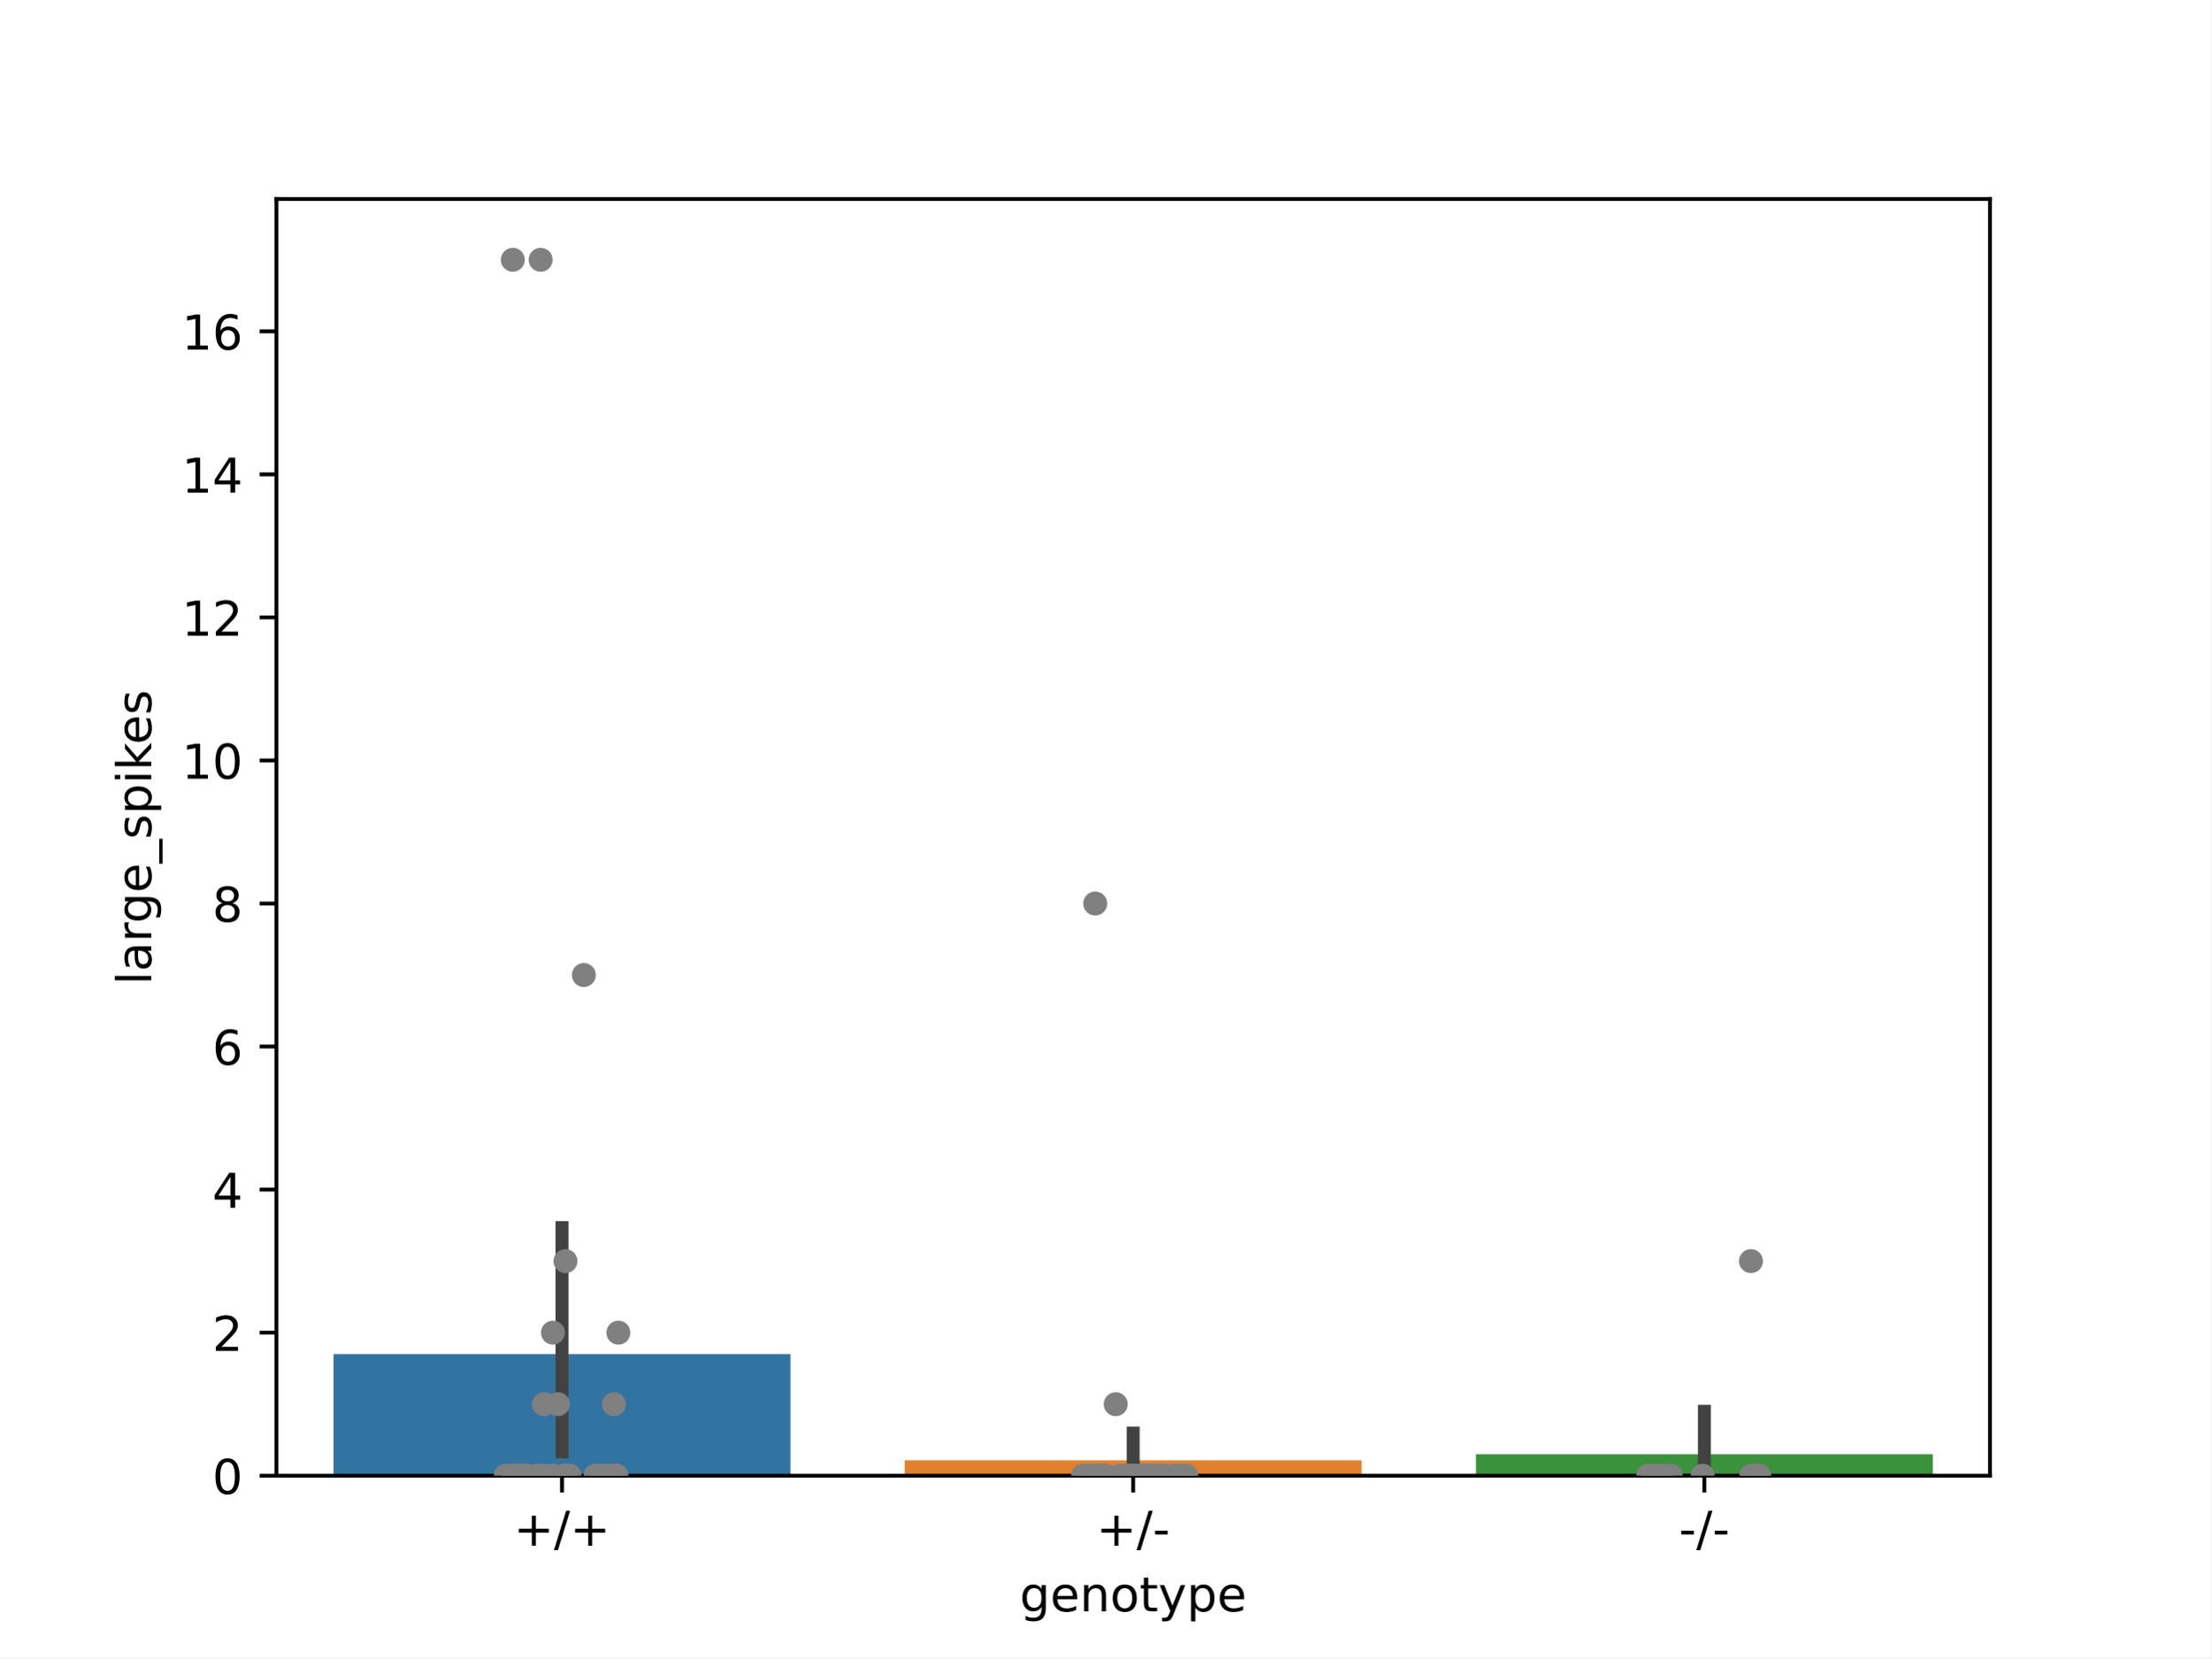
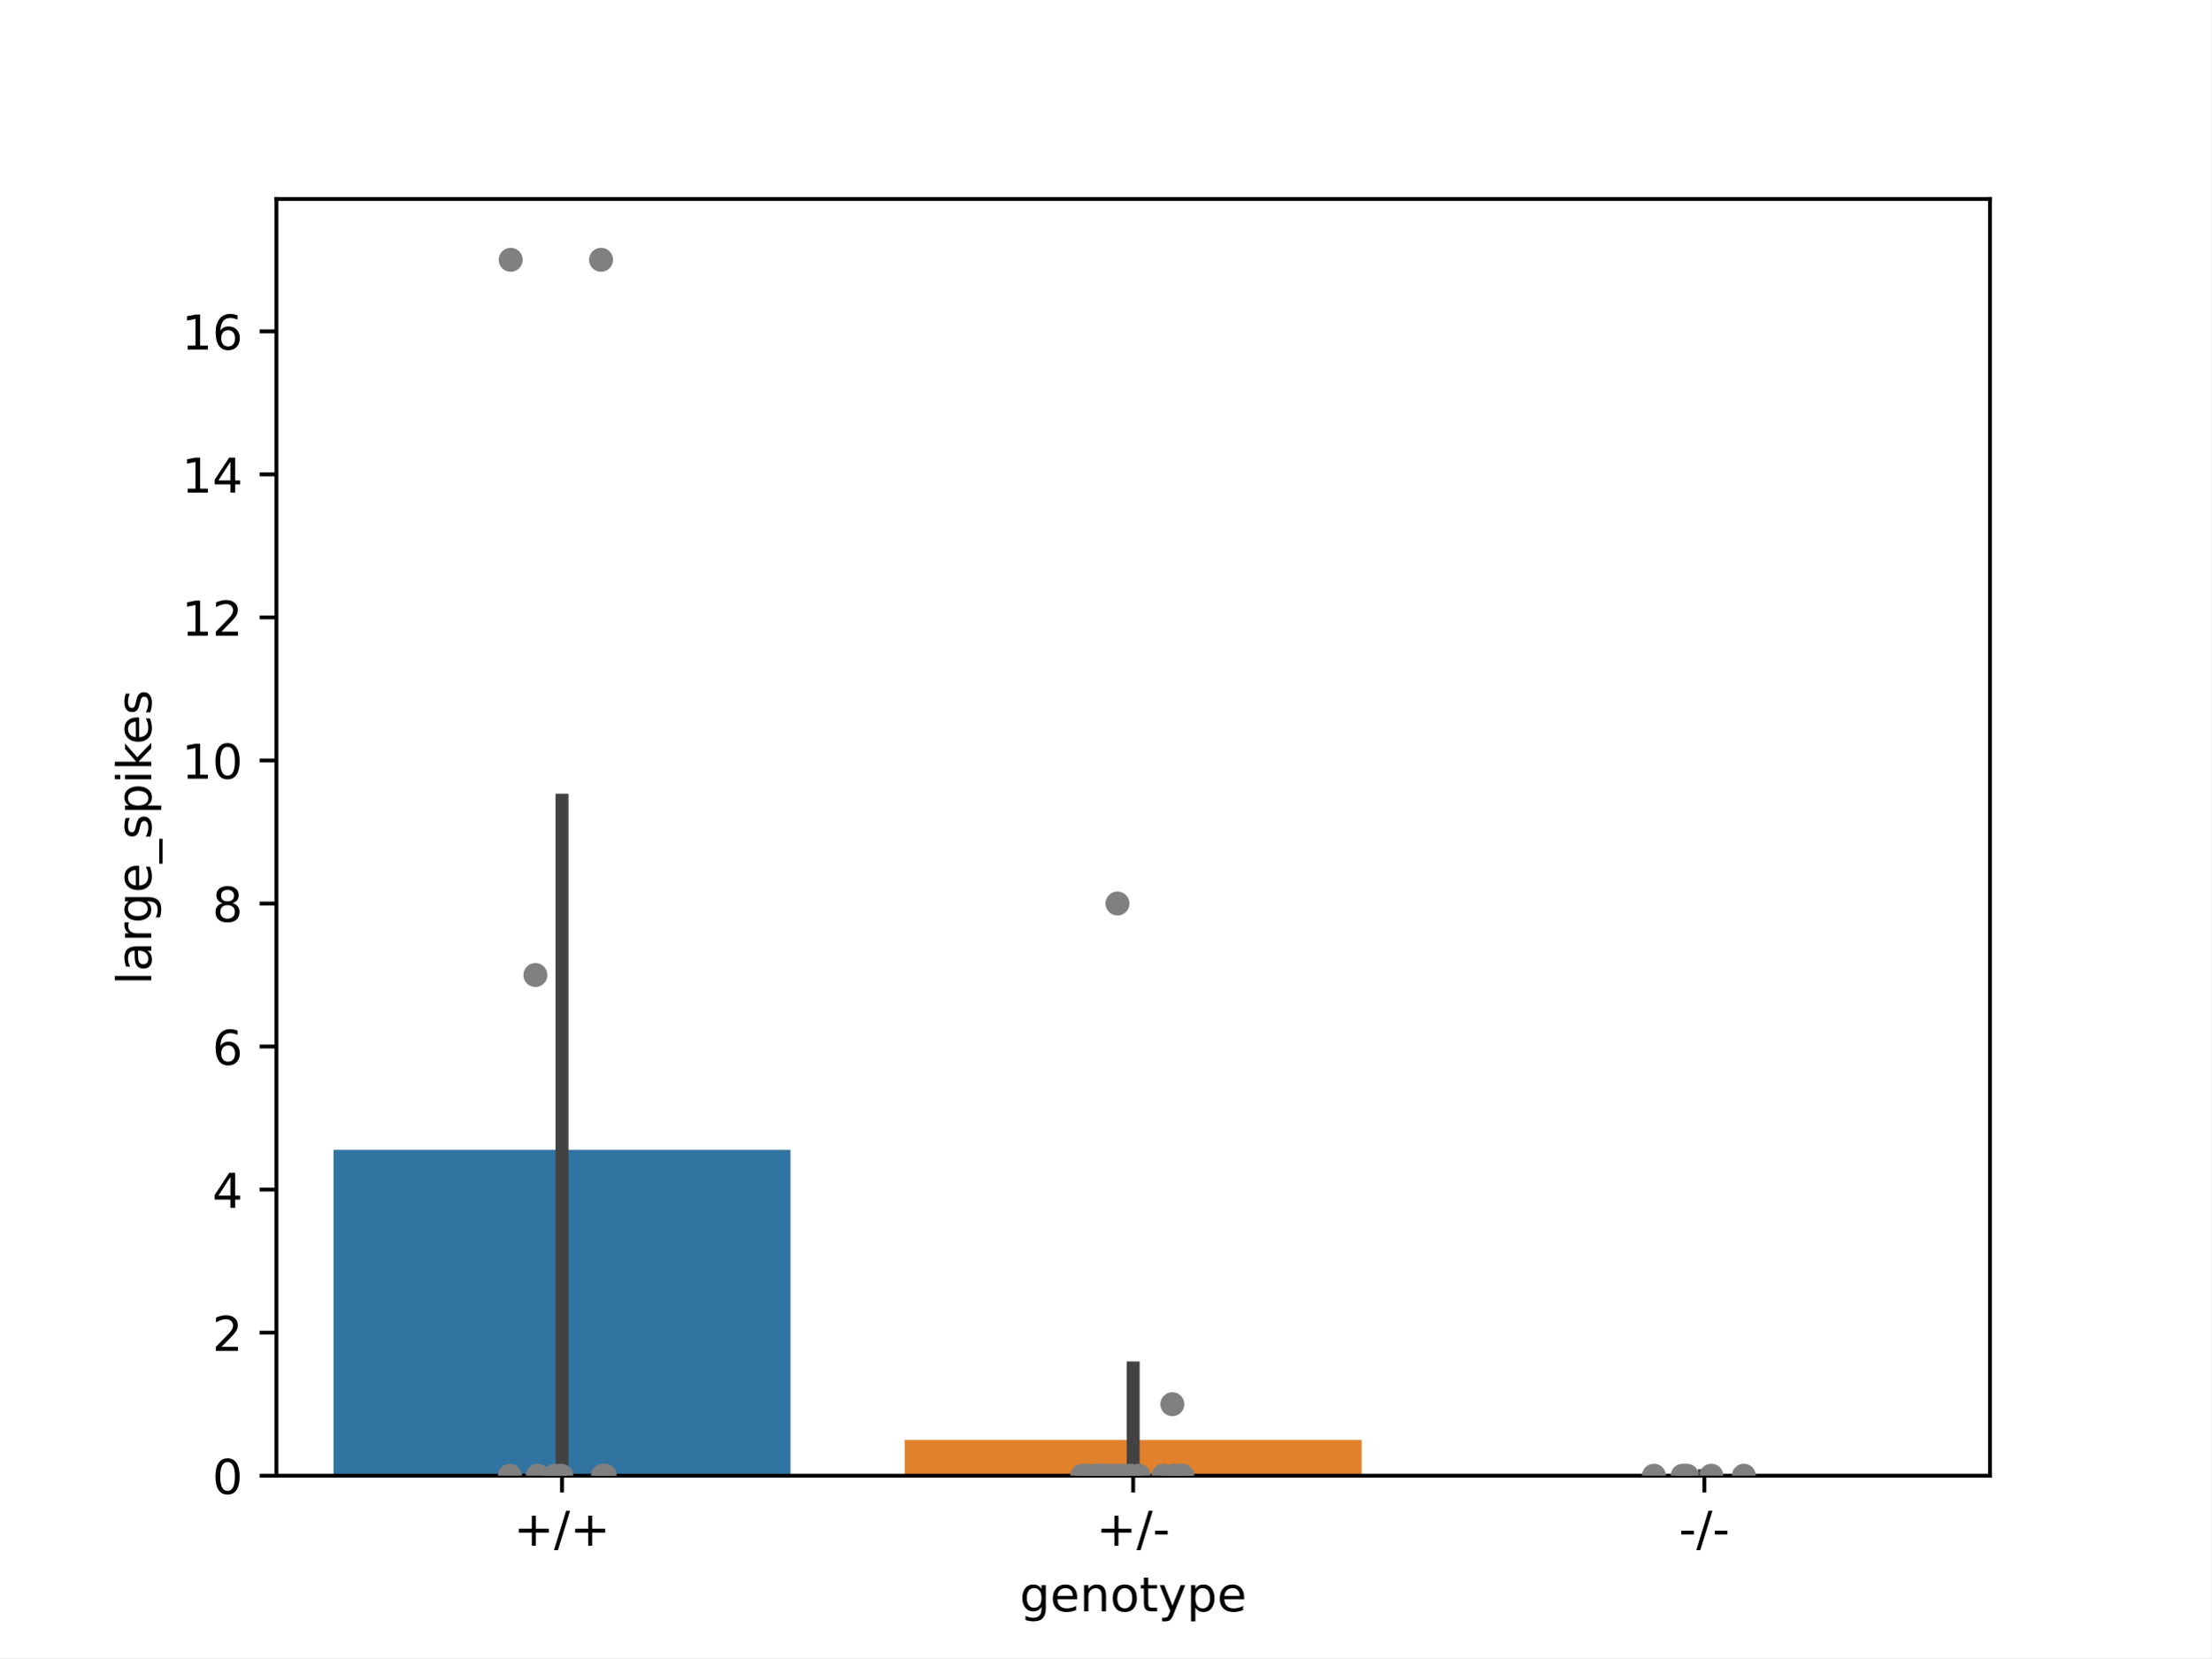
<svg xmlns="http://www.w3.org/2000/svg" xmlns:xlink="http://www.w3.org/1999/xlink" width="460.8pt" height="345.6pt" viewBox="0 0 460.8 345.6" version="1.1">
  <defs>
    <style type="text/css">*{stroke-linejoin: round; stroke-linecap: butt}</style>
  </defs>
  <g id="figure_1">
    <g id="patch_1">
      <path d="M 0 345.6  L 460.8 345.6  L 460.8 0  L 0 0  z " style="fill: #ffffff" />
    </g>
    <g id="axes_1">
      <g id="patch_2">
        <path d="M 57.6 307.584  L 414.72 307.584  L 414.72 41.472  L 57.6 41.472  z " style="fill: #ffffff" />
      </g>
      <g id="patch_3">
-         <path d="M 69.504 307.584  L 164.736 307.584  L 164.736 282.24  L 69.504 282.24  z " clip-path="url(#p59c60a6f18)" style="fill: #3274a1" />
+         <path d="M 69.504 307.584  L 164.736 307.584  L 164.736 239.669  L 69.504 239.669  z " clip-path="url(#p7a2592d3d5)" style="fill: #3274a1" />
      </g>
      <g id="patch_4">
-         <path d="M 188.544 307.584  L 283.776 307.584  L 283.776 304.389  L 188.544 304.389  z " clip-path="url(#p59c60a6f18)" style="fill: #e1812c" />
+         <path d="M 188.544 307.584  L 283.776 307.584  L 283.776 300.13  L 188.544 300.13  z " clip-path="url(#p7a2592d3d5)" style="fill: #e1812c" />
      </g>
      <g id="patch_5">
-         <path d="M 307.584 307.584  L 402.816 307.584  L 402.816 303.112  L 307.584 303.112  z " clip-path="url(#p59c60a6f18)" style="fill: #3a923a" />
+         <path d="M 307.584 307.584  L 402.816 307.584  L 402.816 307.584  L 307.584 307.584  z " clip-path="url(#p7a2592d3d5)" style="fill: #3a923a" />
      </g>
      <g id="matplotlib.axis_1">
        <g id="xtick_1">
          <g id="line2d_1">
            <defs>
-               <path id="mc6d1942ae8" d="M 0 0  L 0 3.5  " style="stroke: #000000; stroke-width: 0.8" />
+               <path id="m6c8122b949" d="M 0 0  L 0 3.5  " style="stroke: #000000; stroke-width: 0.8" />
            </defs>
            <g>
-               <use xlink:href="#mc6d1942ae8" x="117.12" y="307.584" style="stroke: #000000; stroke-width: 0.8" />
+               <use xlink:href="#m6c8122b949" x="117.12" y="307.584" style="stroke: #000000; stroke-width: 0.8" />
            </g>
          </g>
          <g id="text_1">
            <g transform="translate(107.0559 322.1824)scale(0.1 -0.1)">
              <defs>
                <path id="DejaVuSans-2b" d="M 2944 4013  L 2944 2272  L 4684 2272  L 4684 1741  L 2944 1741  L 2944 0  L 2419 0  L 2419 1741  L 678 1741  L 678 2272  L 2419 2272  L 2419 4013  L 2944 4013  z " transform="scale(0.015625)" />
                <path id="DejaVuSans-2f" d="M 1625 4666  L 2156 4666  L 531 -594  L 0 -594  L 1625 4666  z " transform="scale(0.015625)" />
              </defs>
              <use xlink:href="#DejaVuSans-2b" />
              <use xlink:href="#DejaVuSans-2f" x="83.789" />
              <use xlink:href="#DejaVuSans-2b" x="117.48" />
            </g>
          </g>
        </g>
        <g id="xtick_2">
          <g id="line2d_2">
            <g>
-               <use xlink:href="#mc6d1942ae8" x="236.16" y="307.584" style="stroke: #000000; stroke-width: 0.8" />
+               <use xlink:href="#m6c8122b949" x="236.16" y="307.584" style="stroke: #000000; stroke-width: 0.8" />
            </g>
          </g>
          <g id="text_2">
            <g transform="translate(228.4819 322.1824)scale(0.1 -0.1)">
              <defs>
                <path id="DejaVuSans-2d" d="M 313 2009  L 1997 2009  L 1997 1497  L 313 1497  L 313 2009  z " transform="scale(0.015625)" />
              </defs>
              <use xlink:href="#DejaVuSans-2b" />
              <use xlink:href="#DejaVuSans-2f" x="83.789" />
              <use xlink:href="#DejaVuSans-2d" x="117.48" />
            </g>
          </g>
        </g>
        <g id="xtick_3">
          <g id="line2d_3">
            <g>
-               <use xlink:href="#mc6d1942ae8" x="355.2" y="307.584" style="stroke: #000000; stroke-width: 0.8" />
+               <use xlink:href="#m6c8122b949" x="355.2" y="307.584" style="stroke: #000000; stroke-width: 0.8" />
            </g>
          </g>
          <g id="text_3">
            <g transform="translate(349.9078 322.1824)scale(0.1 -0.1)">
              <use xlink:href="#DejaVuSans-2d" />
              <use xlink:href="#DejaVuSans-2f" x="36.084" />
              <use xlink:href="#DejaVuSans-2d" x="69.775" />
            </g>
          </g>
        </g>
        <g id="text_4">
          <g transform="translate(212.5108 335.8606)scale(0.1 -0.1)">
            <defs>
              <path id="DejaVuSans-67" d="M 2906 1791  Q 2906 2416 2648 2759  Q 2391 3103 1925 3103  Q 1463 3103 1205 2759  Q 947 2416 947 1791  Q 947 1169 1205 825  Q 1463 481 1925 481  Q 2391 481 2648 825  Q 2906 1169 2906 1791  z M 3481 434  Q 3481 -459 3084 -895  Q 2688 -1331 1869 -1331  Q 1566 -1331 1297 -1286  Q 1028 -1241 775 -1147  L 775 -588  Q 1028 -725 1275 -790  Q 1522 -856 1778 -856  Q 2344 -856 2625 -561  Q 2906 -266 2906 331  L 2906 616  Q 2728 306 2450 153  Q 2172 0 1784 0  Q 1141 0 747 490  Q 353 981 353 1791  Q 353 2603 747 3093  Q 1141 3584 1784 3584  Q 2172 3584 2450 3431  Q 2728 3278 2906 2969  L 2906 3500  L 3481 3500  L 3481 434  z " transform="scale(0.015625)" />
              <path id="DejaVuSans-65" d="M 3597 1894  L 3597 1613  L 953 1613  Q 991 1019 1311 708  Q 1631 397 2203 397  Q 2534 397 2845 478  Q 3156 559 3463 722  L 3463 178  Q 3153 47 2828 -22  Q 2503 -91 2169 -91  Q 1331 -91 842 396  Q 353 884 353 1716  Q 353 2575 817 3079  Q 1281 3584 2069 3584  Q 2775 3584 3186 3129  Q 3597 2675 3597 1894  z M 3022 2063  Q 3016 2534 2758 2815  Q 2500 3097 2075 3097  Q 1594 3097 1305 2825  Q 1016 2553 972 2059  L 3022 2063  z " transform="scale(0.015625)" />
              <path id="DejaVuSans-6e" d="M 3513 2113  L 3513 0  L 2938 0  L 2938 2094  Q 2938 2591 2744 2837  Q 2550 3084 2163 3084  Q 1697 3084 1428 2787  Q 1159 2491 1159 1978  L 1159 0  L 581 0  L 581 3500  L 1159 3500  L 1159 2956  Q 1366 3272 1645 3428  Q 1925 3584 2291 3584  Q 2894 3584 3203 3211  Q 3513 2838 3513 2113  z " transform="scale(0.015625)" />
              <path id="DejaVuSans-6f" d="M 1959 3097  Q 1497 3097 1228 2736  Q 959 2375 959 1747  Q 959 1119 1226 758  Q 1494 397 1959 397  Q 2419 397 2687 759  Q 2956 1122 2956 1747  Q 2956 2369 2687 2733  Q 2419 3097 1959 3097  z M 1959 3584  Q 2709 3584 3137 3096  Q 3566 2609 3566 1747  Q 3566 888 3137 398  Q 2709 -91 1959 -91  Q 1206 -91 779 398  Q 353 888 353 1747  Q 353 2609 779 3096  Q 1206 3584 1959 3584  z " transform="scale(0.015625)" />
              <path id="DejaVuSans-74" d="M 1172 4494  L 1172 3500  L 2356 3500  L 2356 3053  L 1172 3053  L 1172 1153  Q 1172 725 1289 603  Q 1406 481 1766 481  L 2356 481  L 2356 0  L 1766 0  Q 1100 0 847 248  Q 594 497 594 1153  L 594 3053  L 172 3053  L 172 3500  L 594 3500  L 594 4494  L 1172 4494  z " transform="scale(0.015625)" />
              <path id="DejaVuSans-79" d="M 2059 -325  Q 1816 -950 1584 -1140  Q 1353 -1331 966 -1331  L 506 -1331  L 506 -850  L 844 -850  Q 1081 -850 1212 -737  Q 1344 -625 1503 -206  L 1606 56  L 191 3500  L 800 3500  L 1894 763  L 2988 3500  L 3597 3500  L 2059 -325  z " transform="scale(0.015625)" />
              <path id="DejaVuSans-70" d="M 1159 525  L 1159 -1331  L 581 -1331  L 581 3500  L 1159 3500  L 1159 2969  Q 1341 3281 1617 3432  Q 1894 3584 2278 3584  Q 2916 3584 3314 3078  Q 3713 2572 3713 1747  Q 3713 922 3314 415  Q 2916 -91 2278 -91  Q 1894 -91 1617 61  Q 1341 213 1159 525  z M 3116 1747  Q 3116 2381 2855 2742  Q 2594 3103 2138 3103  Q 1681 3103 1420 2742  Q 1159 2381 1159 1747  Q 1159 1113 1420 752  Q 1681 391 2138 391  Q 2594 391 2855 752  Q 3116 1113 3116 1747  z " transform="scale(0.015625)" />
            </defs>
            <use xlink:href="#DejaVuSans-67" />
            <use xlink:href="#DejaVuSans-65" x="63.477" />
            <use xlink:href="#DejaVuSans-6e" x="125" />
            <use xlink:href="#DejaVuSans-6f" x="188.379" />
            <use xlink:href="#DejaVuSans-74" x="249.561" />
            <use xlink:href="#DejaVuSans-79" x="288.77" />
            <use xlink:href="#DejaVuSans-70" x="347.949" />
            <use xlink:href="#DejaVuSans-65" x="411.426" />
          </g>
        </g>
      </g>
      <g id="matplotlib.axis_2">
        <g id="ytick_1">
          <g id="line2d_4">
            <defs>
-               <path id="md1ecb7f32e" d="M 0 0  L -3.5 0  " style="stroke: #000000; stroke-width: 0.8" />
+               <path id="m7c1d0a9c0e" d="M 0 0  L -3.5 0  " style="stroke: #000000; stroke-width: 0.8" />
            </defs>
            <g>
-               <use xlink:href="#md1ecb7f32e" x="57.6" y="307.584" style="stroke: #000000; stroke-width: 0.8" />
+               <use xlink:href="#m7c1d0a9c0e" x="57.6" y="307.584" style="stroke: #000000; stroke-width: 0.8" />
            </g>
          </g>
          <g id="text_5">
            <g transform="translate(44.2375 311.3832)scale(0.1 -0.1)">
              <defs>
                <path id="DejaVuSans-30" d="M 2034 4250  Q 1547 4250 1301 3770  Q 1056 3291 1056 2328  Q 1056 1369 1301 889  Q 1547 409 2034 409  Q 2525 409 2770 889  Q 3016 1369 3016 2328  Q 3016 3291 2770 3770  Q 2525 4250 2034 4250  z M 2034 4750  Q 2819 4750 3233 4129  Q 3647 3509 3647 2328  Q 3647 1150 3233 529  Q 2819 -91 2034 -91  Q 1250 -91 836 529  Q 422 1150 422 2328  Q 422 3509 836 4129  Q 1250 4750 2034 4750  z " transform="scale(0.015625)" />
              </defs>
              <use xlink:href="#DejaVuSans-30" />
            </g>
          </g>
        </g>
        <g id="ytick_2">
          <g id="line2d_5">
            <g>
-               <use xlink:href="#md1ecb7f32e" x="57.6" y="277.768" style="stroke: #000000; stroke-width: 0.8" />
+               <use xlink:href="#m7c1d0a9c0e" x="57.6" y="277.768" style="stroke: #000000; stroke-width: 0.8" />
            </g>
          </g>
          <g id="text_6">
            <g transform="translate(44.2375 281.5667)scale(0.1 -0.1)">
              <defs>
                <path id="DejaVuSans-32" d="M 1228 531  L 3431 531  L 3431 0  L 469 0  L 469 531  Q 828 903 1448 1529  Q 2069 2156 2228 2338  Q 2531 2678 2651 2914  Q 2772 3150 2772 3378  Q 2772 3750 2511 3984  Q 2250 4219 1831 4219  Q 1534 4219 1204 4116  Q 875 4013 500 3803  L 500 4441  Q 881 4594 1212 4672  Q 1544 4750 1819 4750  Q 2544 4750 2975 4387  Q 3406 4025 3406 3419  Q 3406 3131 3298 2873  Q 3191 2616 2906 2266  Q 2828 2175 2409 1742  Q 1991 1309 1228 531  z " transform="scale(0.015625)" />
              </defs>
              <use xlink:href="#DejaVuSans-32" />
            </g>
          </g>
        </g>
        <g id="ytick_3">
          <g id="line2d_6">
            <g>
-               <use xlink:href="#md1ecb7f32e" x="57.6" y="247.951" style="stroke: #000000; stroke-width: 0.8" />
+               <use xlink:href="#m7c1d0a9c0e" x="57.6" y="247.951" style="stroke: #000000; stroke-width: 0.8" />
            </g>
          </g>
          <g id="text_7">
            <g transform="translate(44.2375 251.7503)scale(0.1 -0.1)">
              <defs>
                <path id="DejaVuSans-34" d="M 2419 4116  L 825 1625  L 2419 1625  L 2419 4116  z M 2253 4666  L 3047 4666  L 3047 1625  L 3713 1625  L 3713 1100  L 3047 1100  L 3047 0  L 2419 0  L 2419 1100  L 313 1100  L 313 1709  L 2253 4666  z " transform="scale(0.015625)" />
              </defs>
              <use xlink:href="#DejaVuSans-34" />
            </g>
          </g>
        </g>
        <g id="ytick_4">
          <g id="line2d_7">
            <g>
-               <use xlink:href="#md1ecb7f32e" x="57.6" y="218.135" style="stroke: #000000; stroke-width: 0.8" />
+               <use xlink:href="#m7c1d0a9c0e" x="57.6" y="218.135" style="stroke: #000000; stroke-width: 0.8" />
            </g>
          </g>
          <g id="text_8">
            <g transform="translate(44.2375 221.9338)scale(0.1 -0.1)">
              <defs>
                <path id="DejaVuSans-36" d="M 2113 2584  Q 1688 2584 1439 2293  Q 1191 2003 1191 1497  Q 1191 994 1439 701  Q 1688 409 2113 409  Q 2538 409 2786 701  Q 3034 994 3034 1497  Q 3034 2003 2786 2293  Q 2538 2584 2113 2584  z M 3366 4563  L 3366 3988  Q 3128 4100 2886 4159  Q 2644 4219 2406 4219  Q 1781 4219 1451 3797  Q 1122 3375 1075 2522  Q 1259 2794 1537 2939  Q 1816 3084 2150 3084  Q 2853 3084 3261 2657  Q 3669 2231 3669 1497  Q 3669 778 3244 343  Q 2819 -91 2113 -91  Q 1303 -91 875 529  Q 447 1150 447 2328  Q 447 3434 972 4092  Q 1497 4750 2381 4750  Q 2619 4750 2861 4703  Q 3103 4656 3366 4563  z " transform="scale(0.015625)" />
              </defs>
              <use xlink:href="#DejaVuSans-36" />
            </g>
          </g>
        </g>
        <g id="ytick_5">
          <g id="line2d_8">
            <g>
-               <use xlink:href="#md1ecb7f32e" x="57.6" y="188.318" style="stroke: #000000; stroke-width: 0.8" />
+               <use xlink:href="#m7c1d0a9c0e" x="57.6" y="188.318" style="stroke: #000000; stroke-width: 0.8" />
            </g>
          </g>
          <g id="text_9">
            <g transform="translate(44.2375 192.1173)scale(0.1 -0.1)">
              <defs>
                <path id="DejaVuSans-38" d="M 2034 2216  Q 1584 2216 1326 1975  Q 1069 1734 1069 1313  Q 1069 891 1326 650  Q 1584 409 2034 409  Q 2484 409 2743 651  Q 3003 894 3003 1313  Q 3003 1734 2745 1975  Q 2488 2216 2034 2216  z M 1403 2484  Q 997 2584 770 2862  Q 544 3141 544 3541  Q 544 4100 942 4425  Q 1341 4750 2034 4750  Q 2731 4750 3128 4425  Q 3525 4100 3525 3541  Q 3525 3141 3298 2862  Q 3072 2584 2669 2484  Q 3125 2378 3379 2068  Q 3634 1759 3634 1313  Q 3634 634 3220 271  Q 2806 -91 2034 -91  Q 1263 -91 848 271  Q 434 634 434 1313  Q 434 1759 690 2068  Q 947 2378 1403 2484  z M 1172 3481  Q 1172 3119 1398 2916  Q 1625 2713 2034 2713  Q 2441 2713 2670 2916  Q 2900 3119 2900 3481  Q 2900 3844 2670 4047  Q 2441 4250 2034 4250  Q 1625 4250 1398 4047  Q 1172 3844 1172 3481  z " transform="scale(0.015625)" />
              </defs>
              <use xlink:href="#DejaVuSans-38" />
            </g>
          </g>
        </g>
        <g id="ytick_6">
          <g id="line2d_9">
            <g>
-               <use xlink:href="#md1ecb7f32e" x="57.6" y="158.502" style="stroke: #000000; stroke-width: 0.8" />
+               <use xlink:href="#m7c1d0a9c0e" x="57.6" y="158.502" style="stroke: #000000; stroke-width: 0.8" />
            </g>
          </g>
          <g id="text_10">
            <g transform="translate(37.875 162.3009)scale(0.1 -0.1)">
              <defs>
                <path id="DejaVuSans-31" d="M 794 531  L 1825 531  L 1825 4091  L 703 3866  L 703 4441  L 1819 4666  L 2450 4666  L 2450 531  L 3481 531  L 3481 0  L 794 0  L 794 531  z " transform="scale(0.015625)" />
              </defs>
              <use xlink:href="#DejaVuSans-31" />
              <use xlink:href="#DejaVuSans-30" x="63.623" />
            </g>
          </g>
        </g>
        <g id="ytick_7">
          <g id="line2d_10">
            <g>
-               <use xlink:href="#md1ecb7f32e" x="57.6" y="128.685" style="stroke: #000000; stroke-width: 0.8" />
+               <use xlink:href="#m7c1d0a9c0e" x="57.6" y="128.685" style="stroke: #000000; stroke-width: 0.8" />
            </g>
          </g>
          <g id="text_11">
            <g transform="translate(37.875 132.4844)scale(0.1 -0.1)">
              <use xlink:href="#DejaVuSans-31" />
              <use xlink:href="#DejaVuSans-32" x="63.623" />
            </g>
          </g>
        </g>
        <g id="ytick_8">
          <g id="line2d_11">
            <g>
-               <use xlink:href="#md1ecb7f32e" x="57.6" y="98.869" style="stroke: #000000; stroke-width: 0.8" />
+               <use xlink:href="#m7c1d0a9c0e" x="57.6" y="98.869" style="stroke: #000000; stroke-width: 0.8" />
            </g>
          </g>
          <g id="text_12">
            <g transform="translate(37.875 102.6679)scale(0.1 -0.1)">
              <use xlink:href="#DejaVuSans-31" />
              <use xlink:href="#DejaVuSans-34" x="63.623" />
            </g>
          </g>
        </g>
        <g id="ytick_9">
          <g id="line2d_12">
            <g>
-               <use xlink:href="#md1ecb7f32e" x="57.6" y="69.052" style="stroke: #000000; stroke-width: 0.8" />
+               <use xlink:href="#m7c1d0a9c0e" x="57.6" y="69.052" style="stroke: #000000; stroke-width: 0.8" />
            </g>
          </g>
          <g id="text_13">
            <g transform="translate(37.875 72.85145)scale(0.1 -0.1)">
              <use xlink:href="#DejaVuSans-31" />
              <use xlink:href="#DejaVuSans-36" x="63.623" />
            </g>
          </g>
        </g>
        <g id="text_14">
          <g transform="translate(31.51719 205.2632)rotate(-90)scale(0.1 -0.1)">
            <defs>
              <path id="DejaVuSans-6c" d="M 603 4863  L 1178 4863  L 1178 0  L 603 0  L 603 4863  z " transform="scale(0.015625)" />
              <path id="DejaVuSans-61" d="M 2194 1759  Q 1497 1759 1228 1600  Q 959 1441 959 1056  Q 959 750 1161 570  Q 1363 391 1709 391  Q 2188 391 2477 730  Q 2766 1069 2766 1631  L 2766 1759  L 2194 1759  z M 3341 1997  L 3341 0  L 2766 0  L 2766 531  Q 2569 213 2275 61  Q 1981 -91 1556 -91  Q 1019 -91 701 211  Q 384 513 384 1019  Q 384 1609 779 1909  Q 1175 2209 1959 2209  L 2766 2209  L 2766 2266  Q 2766 2663 2505 2880  Q 2244 3097 1772 3097  Q 1472 3097 1187 3025  Q 903 2953 641 2809  L 641 3341  Q 956 3463 1253 3523  Q 1550 3584 1831 3584  Q 2591 3584 2966 3190  Q 3341 2797 3341 1997  z " transform="scale(0.015625)" />
              <path id="DejaVuSans-72" d="M 2631 2963  Q 2534 3019 2420 3045  Q 2306 3072 2169 3072  Q 1681 3072 1420 2755  Q 1159 2438 1159 1844  L 1159 0  L 581 0  L 581 3500  L 1159 3500  L 1159 2956  Q 1341 3275 1631 3429  Q 1922 3584 2338 3584  Q 2397 3584 2469 3576  Q 2541 3569 2628 3553  L 2631 2963  z " transform="scale(0.015625)" />
              <path id="DejaVuSans-5f" d="M 3263 -1063  L 3263 -1509  L -63 -1509  L -63 -1063  L 3263 -1063  z " transform="scale(0.015625)" />
              <path id="DejaVuSans-73" d="M 2834 3397  L 2834 2853  Q 2591 2978 2328 3040  Q 2066 3103 1784 3103  Q 1356 3103 1142 2972  Q 928 2841 928 2578  Q 928 2378 1081 2264  Q 1234 2150 1697 2047  L 1894 2003  Q 2506 1872 2764 1633  Q 3022 1394 3022 966  Q 3022 478 2636 193  Q 2250 -91 1575 -91  Q 1294 -91 989 -36  Q 684 19 347 128  L 347 722  Q 666 556 975 473  Q 1284 391 1588 391  Q 1994 391 2212 530  Q 2431 669 2431 922  Q 2431 1156 2273 1281  Q 2116 1406 1581 1522  L 1381 1569  Q 847 1681 609 1914  Q 372 2147 372 2553  Q 372 3047 722 3315  Q 1072 3584 1716 3584  Q 2034 3584 2315 3537  Q 2597 3491 2834 3397  z " transform="scale(0.015625)" />
              <path id="DejaVuSans-69" d="M 603 3500  L 1178 3500  L 1178 0  L 603 0  L 603 3500  z M 603 4863  L 1178 4863  L 1178 4134  L 603 4134  L 603 4863  z " transform="scale(0.015625)" />
              <path id="DejaVuSans-6b" d="M 581 4863  L 1159 4863  L 1159 1991  L 2875 3500  L 3609 3500  L 1753 1863  L 3688 0  L 2938 0  L 1159 1709  L 1159 0  L 581 0  L 581 4863  z " transform="scale(0.015625)" />
            </defs>
            <use xlink:href="#DejaVuSans-6c" />
            <use xlink:href="#DejaVuSans-61" x="27.783" />
            <use xlink:href="#DejaVuSans-72" x="89.062" />
            <use xlink:href="#DejaVuSans-67" x="128.426" />
            <use xlink:href="#DejaVuSans-65" x="191.902" />
            <use xlink:href="#DejaVuSans-5f" x="253.426" />
            <use xlink:href="#DejaVuSans-73" x="303.426" />
            <use xlink:href="#DejaVuSans-70" x="355.525" />
            <use xlink:href="#DejaVuSans-69" x="419.002" />
            <use xlink:href="#DejaVuSans-6b" x="446.785" />
            <use xlink:href="#DejaVuSans-65" x="501.07" />
            <use xlink:href="#DejaVuSans-73" x="562.594" />
          </g>
        </g>
      </g>
      <g id="line2d_13">
-         <path d="M 117.12 302.615  L 117.12 255.877  " clip-path="url(#p59c60a6f18)" style="fill: none; stroke: #424242; stroke-width: 2.7; stroke-linecap: square" />
+         <path d="M 117.12 307.584  L 117.12 166.784  " clip-path="url(#p7a2592d3d5)" style="fill: none; stroke: #424242; stroke-width: 2.7; stroke-linecap: square" />
      </g>
      <g id="line2d_14">
-         <path d="M 236.16 307.584  L 236.16 298.71  " clip-path="url(#p59c60a6f18)" style="fill: none; stroke: #424242; stroke-width: 2.7; stroke-linecap: square" />
+         <path d="M 236.16 307.584  L 236.16 285.118  " clip-path="url(#p7a2592d3d5)" style="fill: none; stroke: #424242; stroke-width: 2.7; stroke-linecap: square" />
      </g>
      <g id="line2d_15">
-         <path d="M 355.2 307.584  L 355.2 294.167  " clip-path="url(#p59c60a6f18)" style="fill: none; stroke: #424242; stroke-width: 2.7; stroke-linecap: square" />
+         <path d="M 355.2 307.584  L 355.2 307.584  " clip-path="url(#p7a2592d3d5)" style="fill: none; stroke: #424242; stroke-width: 2.7; stroke-linecap: square" />
      </g>
      <g id="patch_6">
        <path d="M 57.6 307.584  L 57.6 41.472  " style="fill: none; stroke: #000000; stroke-width: 0.8; stroke-linejoin: miter; stroke-linecap: square" />
      </g>
      <g id="patch_7">
        <path d="M 414.72 307.584  L 414.72 41.472  " style="fill: none; stroke: #000000; stroke-width: 0.8; stroke-linejoin: miter; stroke-linecap: square" />
      </g>
      <g id="patch_8">
        <path d="M 57.6 307.584  L 414.72 307.584  " style="fill: none; stroke: #000000; stroke-width: 0.8; stroke-linejoin: miter; stroke-linecap: square" />
      </g>
      <g id="patch_9">
        <path d="M 57.6 41.472  L 414.72 41.472  " style="fill: none; stroke: #000000; stroke-width: 0.8; stroke-linejoin: miter; stroke-linecap: square" />
      </g>
      <g id="PathCollection_1">
        <defs>
-           <path id="C0_0_11991eb9a0" d="M 0 2.5  C 0.663 2.5 1.299 2.237 1.768 1.768  C 2.237 1.299 2.5 0.663 2.5 -0  C 2.5 -0.663 2.237 -1.299 1.768 -1.768  C 1.299 -2.237 0.663 -2.5 0 -2.5  C -0.663 -2.5 -1.299 -2.237 -1.768 -1.768  C -2.237 -1.299 -2.5 -0.663 -2.5 0  C -2.5 0.663 -2.237 1.299 -1.768 1.768  C -1.299 2.237 -0.663 2.5 0 2.5  z " />
+           <path id="C0_0_131469d91b" d="M 0 2.5  C 0.663 2.5 1.299 2.237 1.768 1.768  C 2.237 1.299 2.5 0.663 2.5 -0  C 2.5 -0.663 2.237 -1.299 1.768 -1.768  C 1.299 -2.237 0.663 -2.5 0 -2.5  C -0.663 -2.5 -1.299 -2.237 -1.768 -1.768  C -2.237 -1.299 -2.5 -0.663 -2.5 0  C -2.5 0.663 -2.237 1.299 -1.768 1.768  C -1.299 2.237 -0.663 2.5 0 2.5  z " />
        </defs>
-         <g clip-path="url(#p59c60a6f18)">
-           <use xlink:href="#C0_0_11991eb9a0" x="128.501" y="307.584" style="fill: #808080" />
-         </g>
-         <g clip-path="url(#p59c60a6f18)">
-           <use xlink:href="#C0_0_11991eb9a0" x="118.724" y="307.584" style="fill: #808080" />
-         </g>
-         <g clip-path="url(#p59c60a6f18)">
-           <use xlink:href="#C0_0_11991eb9a0" x="106.864" y="54.144" style="fill: #808080" />
-         </g>
-         <g clip-path="url(#p59c60a6f18)">
-           <use xlink:href="#C0_0_11991eb9a0" x="112.672" y="54.144" style="fill: #808080" />
-         </g>
-         <g clip-path="url(#p59c60a6f18)">
-           <use xlink:href="#C0_0_11991eb9a0" x="113.119" y="307.584" style="fill: #808080" />
-         </g>
-         <g clip-path="url(#p59c60a6f18)">
-           <use xlink:href="#C0_0_11991eb9a0" x="121.669" y="203.226" style="fill: #808080" />
-         </g>
-         <g clip-path="url(#p59c60a6f18)">
-           <use xlink:href="#C0_0_11991eb9a0" x="111.907" y="307.584" style="fill: #808080" />
-         </g>
-         <g clip-path="url(#p59c60a6f18)">
-           <use xlink:href="#C0_0_11991eb9a0" x="107.794" y="307.584" style="fill: #808080" />
-         </g>
-         <g clip-path="url(#p59c60a6f18)">
-           <use xlink:href="#C0_0_11991eb9a0" x="128.174" y="307.584" style="fill: #808080" />
-         </g>
-         <g clip-path="url(#p59c60a6f18)">
-           <use xlink:href="#C0_0_11991eb9a0" x="127.928" y="292.676" style="fill: #808080" />
-         </g>
-         <g clip-path="url(#p59c60a6f18)">
-           <use xlink:href="#C0_0_11991eb9a0" x="113.355" y="292.676" style="fill: #808080" />
-         </g>
-         <g clip-path="url(#p59c60a6f18)">
-           <use xlink:href="#C0_0_11991eb9a0" x="117.909" y="307.584" style="fill: #808080" />
-         </g>
-         <g clip-path="url(#p59c60a6f18)">
-           <use xlink:href="#C0_0_11991eb9a0" x="117.848" y="262.859" style="fill: #808080" />
-         </g>
-         <g clip-path="url(#p59c60a6f18)">
-           <use xlink:href="#C0_0_11991eb9a0" x="115.229" y="277.768" style="fill: #808080" />
-         </g>
-         <g clip-path="url(#p59c60a6f18)">
-           <use xlink:href="#C0_0_11991eb9a0" x="125.764" y="307.584" style="fill: #808080" />
-         </g>
-         <g clip-path="url(#p59c60a6f18)">
-           <use xlink:href="#C0_0_11991eb9a0" x="128.868" y="277.768" style="fill: #808080" />
-         </g>
-         <g clip-path="url(#p59c60a6f18)">
-           <use xlink:href="#C0_0_11991eb9a0" x="124.106" y="307.584" style="fill: #808080" />
-         </g>
-         <g clip-path="url(#p59c60a6f18)">
-           <use xlink:href="#C0_0_11991eb9a0" x="107.001" y="307.584" style="fill: #808080" />
-         </g>
-         <g clip-path="url(#p59c60a6f18)">
-           <use xlink:href="#C0_0_11991eb9a0" x="113.425" y="307.584" style="fill: #808080" />
-         </g>
-         <g clip-path="url(#p59c60a6f18)">
-           <use xlink:href="#C0_0_11991eb9a0" x="108.642" y="307.584" style="fill: #808080" />
-         </g>
-         <g clip-path="url(#p59c60a6f18)">
-           <use xlink:href="#C0_0_11991eb9a0" x="109.113" y="307.584" style="fill: #808080" />
-         </g>
-         <g clip-path="url(#p59c60a6f18)">
-           <use xlink:href="#C0_0_11991eb9a0" x="117.672" y="307.584" style="fill: #808080" />
-         </g>
-         <g clip-path="url(#p59c60a6f18)">
-           <use xlink:href="#C0_0_11991eb9a0" x="125.998" y="307.584" style="fill: #808080" />
-         </g>
-         <g clip-path="url(#p59c60a6f18)">
-           <use xlink:href="#C0_0_11991eb9a0" x="116.276" y="292.676" style="fill: #808080" />
-         </g>
-         <g clip-path="url(#p59c60a6f18)">
-           <use xlink:href="#C0_0_11991eb9a0" x="108.26" y="307.584" style="fill: #808080" />
-         </g>
-         <g clip-path="url(#p59c60a6f18)">
-           <use xlink:href="#C0_0_11991eb9a0" x="109.753" y="307.584" style="fill: #808080" />
-         </g>
-         <g clip-path="url(#p59c60a6f18)">
-           <use xlink:href="#C0_0_11991eb9a0" x="125.348" y="307.584" style="fill: #808080" />
-         </g>
-         <g clip-path="url(#p59c60a6f18)">
-           <use xlink:href="#C0_0_11991eb9a0" x="115.295" y="307.584" style="fill: #808080" />
-         </g>
-         <g clip-path="url(#p59c60a6f18)">
-           <use xlink:href="#C0_0_11991eb9a0" x="105.414" y="307.584" style="fill: #808080" />
-         </g>
-         <g clip-path="url(#p59c60a6f18)">
-           <use xlink:href="#C0_0_11991eb9a0" x="127.31" y="307.584" style="fill: #808080" />
+         <g clip-path="url(#p7a2592d3d5)">
+           <use xlink:href="#C0_0_131469d91b" x="106.262" y="307.584" style="fill: #808080" />
+         </g>
+         <g clip-path="url(#p7a2592d3d5)">
+           <use xlink:href="#C0_0_131469d91b" x="125.645" y="307.584" style="fill: #808080" />
+         </g>
+         <g clip-path="url(#p7a2592d3d5)">
+           <use xlink:href="#C0_0_131469d91b" x="125.259" y="54.144" style="fill: #808080" />
+         </g>
+         <g clip-path="url(#p7a2592d3d5)">
+           <use xlink:href="#C0_0_131469d91b" x="106.429" y="54.144" style="fill: #808080" />
+         </g>
+         <g clip-path="url(#p7a2592d3d5)">
+           <use xlink:href="#C0_0_131469d91b" x="126.036" y="307.584" style="fill: #808080" />
+         </g>
+         <g clip-path="url(#p7a2592d3d5)">
+           <use xlink:href="#C0_0_131469d91b" x="111.578" y="203.226" style="fill: #808080" />
+         </g>
+         <g clip-path="url(#p7a2592d3d5)">
+           <use xlink:href="#C0_0_131469d91b" x="112.052" y="307.584" style="fill: #808080" />
+         </g>
+         <g clip-path="url(#p7a2592d3d5)">
+           <use xlink:href="#C0_0_131469d91b" x="116.954" y="307.584" style="fill: #808080" />
+         </g>
+         <g clip-path="url(#p7a2592d3d5)">
+           <use xlink:href="#C0_0_131469d91b" x="115.666" y="307.584" style="fill: #808080" />
        </g>
      </g>
      <g id="PathCollection_2">
        <defs>
-           <path id="C1_0_324def6ed7" d="M 0 2.5  C 0.663 2.5 1.299 2.237 1.768 1.768  C 2.237 1.299 2.5 0.663 2.5 -0  C 2.5 -0.663 2.237 -1.299 1.768 -1.768  C 1.299 -2.237 0.663 -2.5 0 -2.5  C -0.663 -2.5 -1.299 -2.237 -1.768 -1.768  C -2.237 -1.299 -2.5 -0.663 -2.5 0  C -2.5 0.663 -2.237 1.299 -1.768 1.768  C -1.299 2.237 -0.663 2.5 0 2.5  z " />
+           <path id="C1_0_36cdbd3dd9" d="M 0 2.5  C 0.663 2.5 1.299 2.237 1.768 1.768  C 2.237 1.299 2.5 0.663 2.5 -0  C 2.5 -0.663 2.237 -1.299 1.768 -1.768  C 1.299 -2.237 0.663 -2.5 0 -2.5  C -0.663 -2.5 -1.299 -2.237 -1.768 -1.768  C -2.237 -1.299 -2.5 -0.663 -2.5 0  C -2.5 0.663 -2.237 1.299 -1.768 1.768  C -1.299 2.237 -0.663 2.5 0 2.5  z " />
        </defs>
-         <g clip-path="url(#p59c60a6f18)">
-           <use xlink:href="#C1_0_324def6ed7" x="228.245" y="188.318" style="fill: #808080" />
-         </g>
-         <g clip-path="url(#p59c60a6f18)">
-           <use xlink:href="#C1_0_324def6ed7" x="230.435" y="307.584" style="fill: #808080" />
-         </g>
-         <g clip-path="url(#p59c60a6f18)">
-           <use xlink:href="#C1_0_324def6ed7" x="245.441" y="307.584" style="fill: #808080" />
-         </g>
-         <g clip-path="url(#p59c60a6f18)">
-           <use xlink:href="#C1_0_324def6ed7" x="244.493" y="307.584" style="fill: #808080" />
-         </g>
-         <g clip-path="url(#p59c60a6f18)">
-           <use xlink:href="#C1_0_324def6ed7" x="239.543" y="307.584" style="fill: #808080" />
-         </g>
-         <g clip-path="url(#p59c60a6f18)">
-           <use xlink:href="#C1_0_324def6ed7" x="238.041" y="307.584" style="fill: #808080" />
-         </g>
-         <g clip-path="url(#p59c60a6f18)">
-           <use xlink:href="#C1_0_324def6ed7" x="240.054" y="307.584" style="fill: #808080" />
-         </g>
-         <g clip-path="url(#p59c60a6f18)">
-           <use xlink:href="#C1_0_324def6ed7" x="226.503" y="307.584" style="fill: #808080" />
-         </g>
-         <g clip-path="url(#p59c60a6f18)">
-           <use xlink:href="#C1_0_324def6ed7" x="225.704" y="307.584" style="fill: #808080" />
-         </g>
-         <g clip-path="url(#p59c60a6f18)">
-           <use xlink:href="#C1_0_324def6ed7" x="229.875" y="307.584" style="fill: #808080" />
-         </g>
-         <g clip-path="url(#p59c60a6f18)">
-           <use xlink:href="#C1_0_324def6ed7" x="247.239" y="307.584" style="fill: #808080" />
-         </g>
-         <g clip-path="url(#p59c60a6f18)">
-           <use xlink:href="#C1_0_324def6ed7" x="228.3" y="307.584" style="fill: #808080" />
-         </g>
-         <g clip-path="url(#p59c60a6f18)">
-           <use xlink:href="#C1_0_324def6ed7" x="239.881" y="307.584" style="fill: #808080" />
-         </g>
-         <g clip-path="url(#p59c60a6f18)">
-           <use xlink:href="#C1_0_324def6ed7" x="236.039" y="307.584" style="fill: #808080" />
-         </g>
-         <g clip-path="url(#p59c60a6f18)">
-           <use xlink:href="#C1_0_324def6ed7" x="239.473" y="307.584" style="fill: #808080" />
-         </g>
-         <g clip-path="url(#p59c60a6f18)">
-           <use xlink:href="#C1_0_324def6ed7" x="235.816" y="307.584" style="fill: #808080" />
-         </g>
-         <g clip-path="url(#p59c60a6f18)">
-           <use xlink:href="#C1_0_324def6ed7" x="240.617" y="307.584" style="fill: #808080" />
-         </g>
-         <g clip-path="url(#p59c60a6f18)">
-           <use xlink:href="#C1_0_324def6ed7" x="232.522" y="292.676" style="fill: #808080" />
-         </g>
-         <g clip-path="url(#p59c60a6f18)">
-           <use xlink:href="#C1_0_324def6ed7" x="247.041" y="307.584" style="fill: #808080" />
-         </g>
-         <g clip-path="url(#p59c60a6f18)">
-           <use xlink:href="#C1_0_324def6ed7" x="236.711" y="307.584" style="fill: #808080" />
-         </g>
-         <g clip-path="url(#p59c60a6f18)">
-           <use xlink:href="#C1_0_324def6ed7" x="242.076" y="307.584" style="fill: #808080" />
-         </g>
-         <g clip-path="url(#p59c60a6f18)">
-           <use xlink:href="#C1_0_324def6ed7" x="238.177" y="307.584" style="fill: #808080" />
-         </g>
-         <g clip-path="url(#p59c60a6f18)">
-           <use xlink:href="#C1_0_324def6ed7" x="240.843" y="307.584" style="fill: #808080" />
-         </g>
-         <g clip-path="url(#p59c60a6f18)">
-           <use xlink:href="#C1_0_324def6ed7" x="235.563" y="307.584" style="fill: #808080" />
-         </g>
-         <g clip-path="url(#p59c60a6f18)">
-           <use xlink:href="#C1_0_324def6ed7" x="245.908" y="307.584" style="fill: #808080" />
-         </g>
-         <g clip-path="url(#p59c60a6f18)">
-           <use xlink:href="#C1_0_324def6ed7" x="229.677" y="307.584" style="fill: #808080" />
-         </g>
-         <g clip-path="url(#p59c60a6f18)">
-           <use xlink:href="#C1_0_324def6ed7" x="240.82" y="307.584" style="fill: #808080" />
-         </g>
-         <g clip-path="url(#p59c60a6f18)">
-           <use xlink:href="#C1_0_324def6ed7" x="233.26" y="307.584" style="fill: #808080" />
-         </g>
-         <g clip-path="url(#p59c60a6f18)">
-           <use xlink:href="#C1_0_324def6ed7" x="234.677" y="307.584" style="fill: #808080" />
-         </g>
-         <g clip-path="url(#p59c60a6f18)">
-           <use xlink:href="#C1_0_324def6ed7" x="240.606" y="307.584" style="fill: #808080" />
-         </g>
-         <g clip-path="url(#p59c60a6f18)">
-           <use xlink:href="#C1_0_324def6ed7" x="229.829" y="307.584" style="fill: #808080" />
-         </g>
-         <g clip-path="url(#p59c60a6f18)">
-           <use xlink:href="#C1_0_324def6ed7" x="227.33" y="307.584" style="fill: #808080" />
-         </g>
-         <g clip-path="url(#p59c60a6f18)">
-           <use xlink:href="#C1_0_324def6ed7" x="238.631" y="307.584" style="fill: #808080" />
-         </g>
-         <g clip-path="url(#p59c60a6f18)">
-           <use xlink:href="#C1_0_324def6ed7" x="242.063" y="307.584" style="fill: #808080" />
-         </g>
-         <g clip-path="url(#p59c60a6f18)">
-           <use xlink:href="#C1_0_324def6ed7" x="242.631" y="307.584" style="fill: #808080" />
-         </g>
-         <g clip-path="url(#p59c60a6f18)">
-           <use xlink:href="#C1_0_324def6ed7" x="238.551" y="307.584" style="fill: #808080" />
-         </g>
-         <g clip-path="url(#p59c60a6f18)">
-           <use xlink:href="#C1_0_324def6ed7" x="228.56" y="307.584" style="fill: #808080" />
-         </g>
-         <g clip-path="url(#p59c60a6f18)">
-           <use xlink:href="#C1_0_324def6ed7" x="238.063" y="307.584" style="fill: #808080" />
-         </g>
-         <g clip-path="url(#p59c60a6f18)">
-           <use xlink:href="#C1_0_324def6ed7" x="239.357" y="307.584" style="fill: #808080" />
-         </g>
-         <g clip-path="url(#p59c60a6f18)">
-           <use xlink:href="#C1_0_324def6ed7" x="240.17" y="307.584" style="fill: #808080" />
-         </g>
-         <g clip-path="url(#p59c60a6f18)">
-           <use xlink:href="#C1_0_324def6ed7" x="236.424" y="307.584" style="fill: #808080" />
-         </g>
-         <g clip-path="url(#p59c60a6f18)">
-           <use xlink:href="#C1_0_324def6ed7" x="240.435" y="307.584" style="fill: #808080" />
+         <g clip-path="url(#p7a2592d3d5)">
+           <use xlink:href="#C1_0_36cdbd3dd9" x="232.881" y="188.318" style="fill: #808080" />
+         </g>
+         <g clip-path="url(#p7a2592d3d5)">
+           <use xlink:href="#C1_0_36cdbd3dd9" x="228.282" y="307.584" style="fill: #808080" />
+         </g>
+         <g clip-path="url(#p7a2592d3d5)">
+           <use xlink:href="#C1_0_36cdbd3dd9" x="229.514" y="307.584" style="fill: #808080" />
+         </g>
+         <g clip-path="url(#p7a2592d3d5)">
+           <use xlink:href="#C1_0_36cdbd3dd9" x="233.112" y="307.584" style="fill: #808080" />
+         </g>
+         <g clip-path="url(#p7a2592d3d5)">
+           <use xlink:href="#C1_0_36cdbd3dd9" x="226.554" y="307.584" style="fill: #808080" />
+         </g>
+         <g clip-path="url(#p7a2592d3d5)">
+           <use xlink:href="#C1_0_36cdbd3dd9" x="246.113" y="307.584" style="fill: #808080" />
+         </g>
+         <g clip-path="url(#p7a2592d3d5)">
+           <use xlink:href="#C1_0_36cdbd3dd9" x="231.584" y="307.584" style="fill: #808080" />
+         </g>
+         <g clip-path="url(#p7a2592d3d5)">
+           <use xlink:href="#C1_0_36cdbd3dd9" x="229.446" y="307.584" style="fill: #808080" />
+         </g>
+         <g clip-path="url(#p7a2592d3d5)">
+           <use xlink:href="#C1_0_36cdbd3dd9" x="225.559" y="307.584" style="fill: #808080" />
+         </g>
+         <g clip-path="url(#p7a2592d3d5)">
+           <use xlink:href="#C1_0_36cdbd3dd9" x="242.476" y="307.584" style="fill: #808080" />
+         </g>
+         <g clip-path="url(#p7a2592d3d5)">
+           <use xlink:href="#C1_0_36cdbd3dd9" x="234.116" y="307.584" style="fill: #808080" />
+         </g>
+         <g clip-path="url(#p7a2592d3d5)">
+           <use xlink:href="#C1_0_36cdbd3dd9" x="246.411" y="307.584" style="fill: #808080" />
+         </g>
+         <g clip-path="url(#p7a2592d3d5)">
+           <use xlink:href="#C1_0_36cdbd3dd9" x="244.576" y="307.584" style="fill: #808080" />
+         </g>
+         <g clip-path="url(#p7a2592d3d5)">
+           <use xlink:href="#C1_0_36cdbd3dd9" x="235.606" y="307.584" style="fill: #808080" />
+         </g>
+         <g clip-path="url(#p7a2592d3d5)">
+           <use xlink:href="#C1_0_36cdbd3dd9" x="229.628" y="307.584" style="fill: #808080" />
+         </g>
+         <g clip-path="url(#p7a2592d3d5)">
+           <use xlink:href="#C1_0_36cdbd3dd9" x="231.003" y="307.584" style="fill: #808080" />
+         </g>
+         <g clip-path="url(#p7a2592d3d5)">
+           <use xlink:href="#C1_0_36cdbd3dd9" x="237.306" y="307.584" style="fill: #808080" />
+         </g>
+         <g clip-path="url(#p7a2592d3d5)">
+           <use xlink:href="#C1_0_36cdbd3dd9" x="244.323" y="292.676" style="fill: #808080" />
        </g>
      </g>
      <g id="PathCollection_3">
        <defs>
-           <path id="C2_0_c9efd1dcd0" d="M 0 2.5  C 0.663 2.5 1.299 2.237 1.768 1.768  C 2.237 1.299 2.5 0.663 2.5 -0  C 2.5 -0.663 2.237 -1.299 1.768 -1.768  C 1.299 -2.237 0.663 -2.5 0 -2.5  C -0.663 -2.5 -1.299 -2.237 -1.768 -1.768  C -2.237 -1.299 -2.5 -0.663 -2.5 0  C -2.5 0.663 -2.237 1.299 -1.768 1.768  C -1.299 2.237 -0.663 2.5 0 2.5  z " />
+           <path id="C2_0_22c0bcd2c3" d="M 0 2.5  C 0.663 2.5 1.299 2.237 1.768 1.768  C 2.237 1.299 2.5 0.663 2.5 -0  C 2.5 -0.663 2.237 -1.299 1.768 -1.768  C 1.299 -2.237 0.663 -2.5 0 -2.5  C -0.663 -2.5 -1.299 -2.237 -1.768 -1.768  C -2.237 -1.299 -2.5 -0.663 -2.5 0  C -2.5 0.663 -2.237 1.299 -1.768 1.768  C -1.299 2.237 -0.663 2.5 0 2.5  z " />
        </defs>
-         <g clip-path="url(#p59c60a6f18)">
-           <use xlink:href="#C2_0_c9efd1dcd0" x="366.662" y="307.584" style="fill: #808080" />
-         </g>
-         <g clip-path="url(#p59c60a6f18)">
-           <use xlink:href="#C2_0_c9efd1dcd0" x="344.733" y="307.584" style="fill: #808080" />
-         </g>
-         <g clip-path="url(#p59c60a6f18)">
-           <use xlink:href="#C2_0_c9efd1dcd0" x="365.484" y="307.584" style="fill: #808080" />
-         </g>
-         <g clip-path="url(#p59c60a6f18)">
-           <use xlink:href="#C2_0_c9efd1dcd0" x="354.844" y="307.584" style="fill: #808080" />
-         </g>
-         <g clip-path="url(#p59c60a6f18)">
-           <use xlink:href="#C2_0_c9efd1dcd0" x="364.962" y="307.584" style="fill: #808080" />
-         </g>
-         <g clip-path="url(#p59c60a6f18)">
-           <use xlink:href="#C2_0_c9efd1dcd0" x="364.906" y="262.859" style="fill: #808080" />
-         </g>
-         <g clip-path="url(#p59c60a6f18)">
-           <use xlink:href="#C2_0_c9efd1dcd0" x="343.494" y="307.584" style="fill: #808080" />
-         </g>
-         <g clip-path="url(#p59c60a6f18)">
-           <use xlink:href="#C2_0_c9efd1dcd0" x="366.396" y="307.584" style="fill: #808080" />
-         </g>
-         <g clip-path="url(#p59c60a6f18)">
-           <use xlink:href="#C2_0_c9efd1dcd0" x="346.201" y="307.584" style="fill: #808080" />
-         </g>
-         <g clip-path="url(#p59c60a6f18)">
-           <use xlink:href="#C2_0_c9efd1dcd0" x="348.188" y="307.584" style="fill: #808080" />
+         <g clip-path="url(#p7a2592d3d5)">
+           <use xlink:href="#C2_0_22c0bcd2c3" x="350.684" y="307.584" style="fill: #808080" />
+         </g>
+         <g clip-path="url(#p7a2592d3d5)">
+           <use xlink:href="#C2_0_22c0bcd2c3" x="344.686" y="307.584" style="fill: #808080" />
+         </g>
+         <g clip-path="url(#p7a2592d3d5)">
+           <use xlink:href="#C2_0_22c0bcd2c3" x="363.428" y="307.584" style="fill: #808080" />
+         </g>
+         <g clip-path="url(#p7a2592d3d5)">
+           <use xlink:href="#C2_0_22c0bcd2c3" x="356.649" y="307.584" style="fill: #808080" />
+         </g>
+         <g clip-path="url(#p7a2592d3d5)">
+           <use xlink:href="#C2_0_22c0bcd2c3" x="351.562" y="307.584" style="fill: #808080" />
        </g>
      </g>
    </g>
  </g>
  <defs>
-     <clipPath id="p59c60a6f18">
+     <clipPath id="p7a2592d3d5">
      <rect x="57.6" y="41.472" width="357.12" height="266.112" />
    </clipPath>
  </defs>
</svg>
